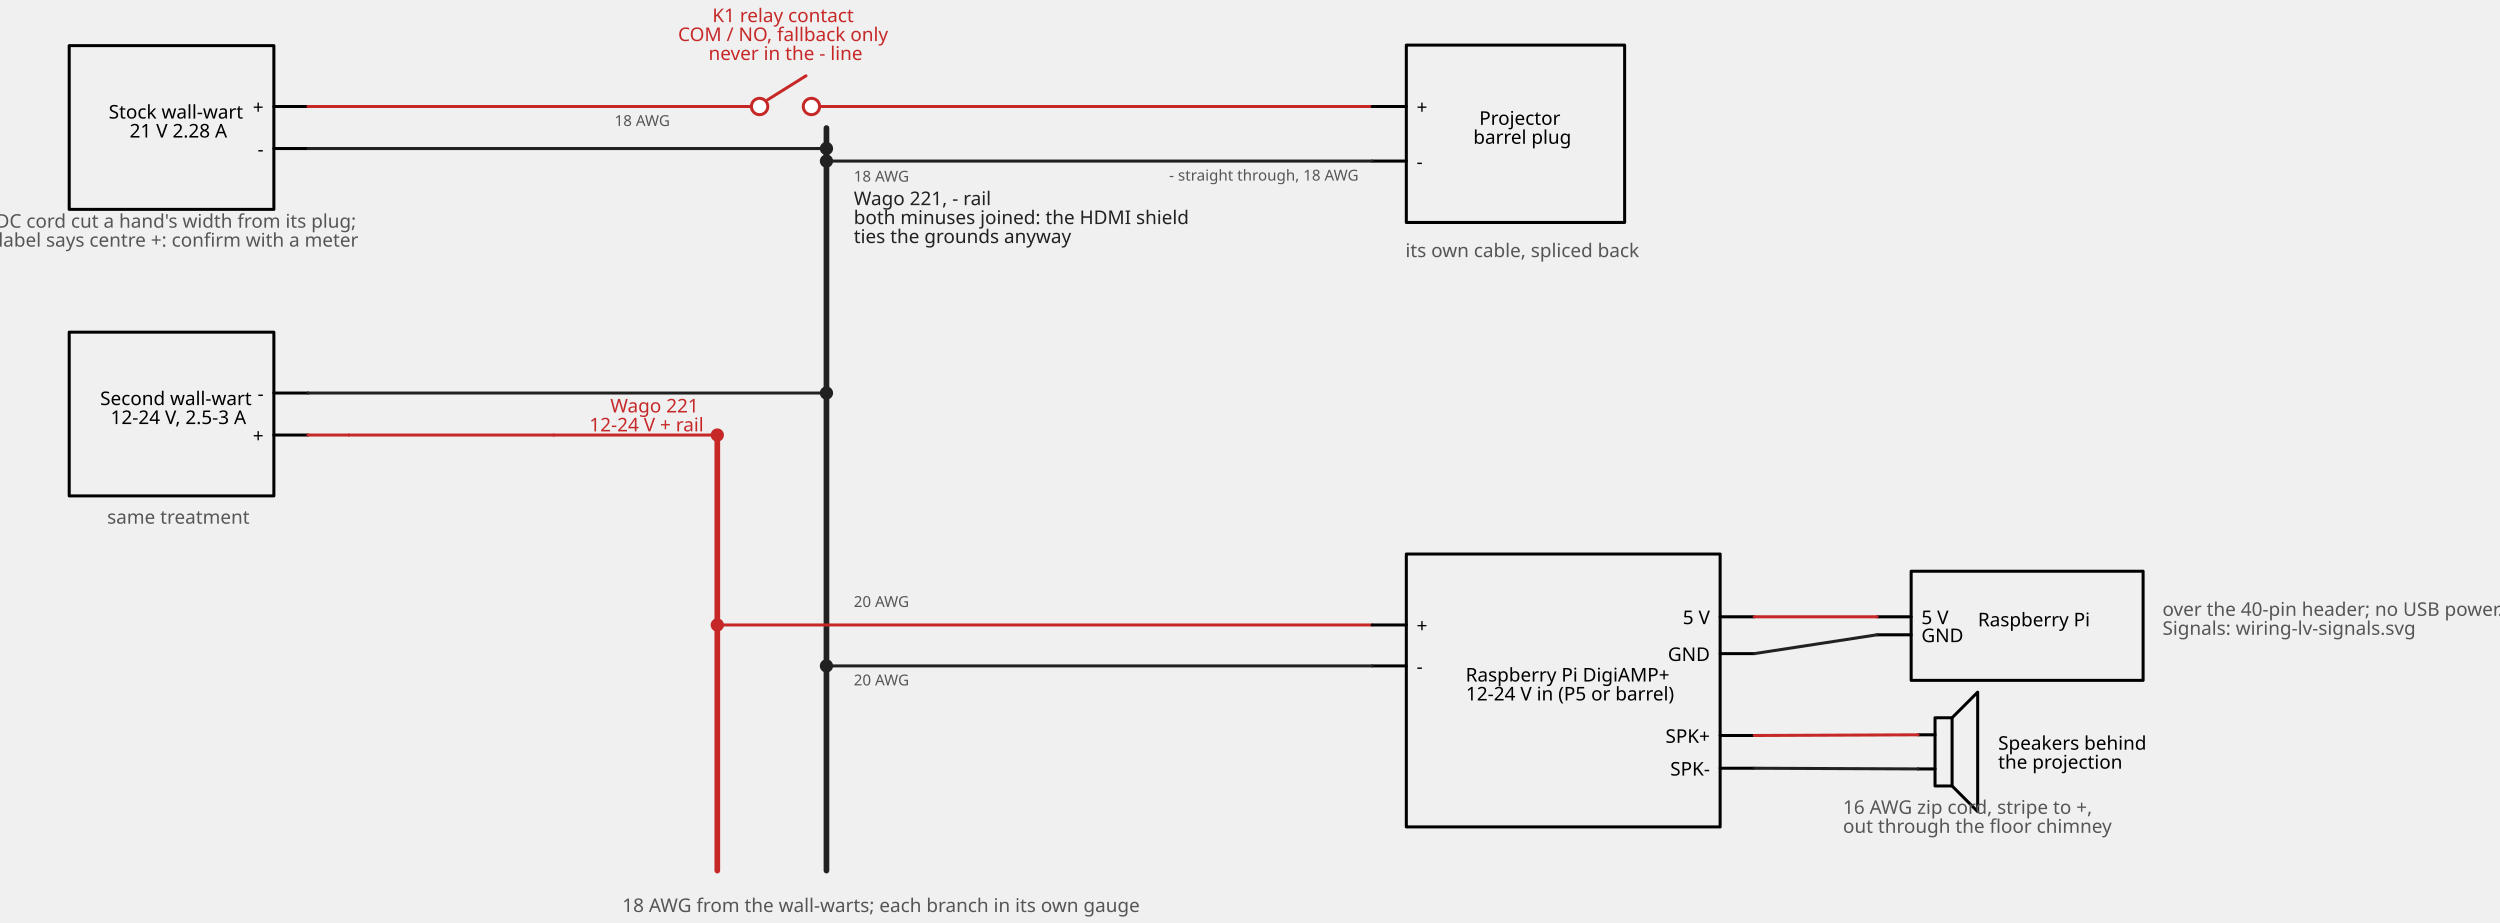
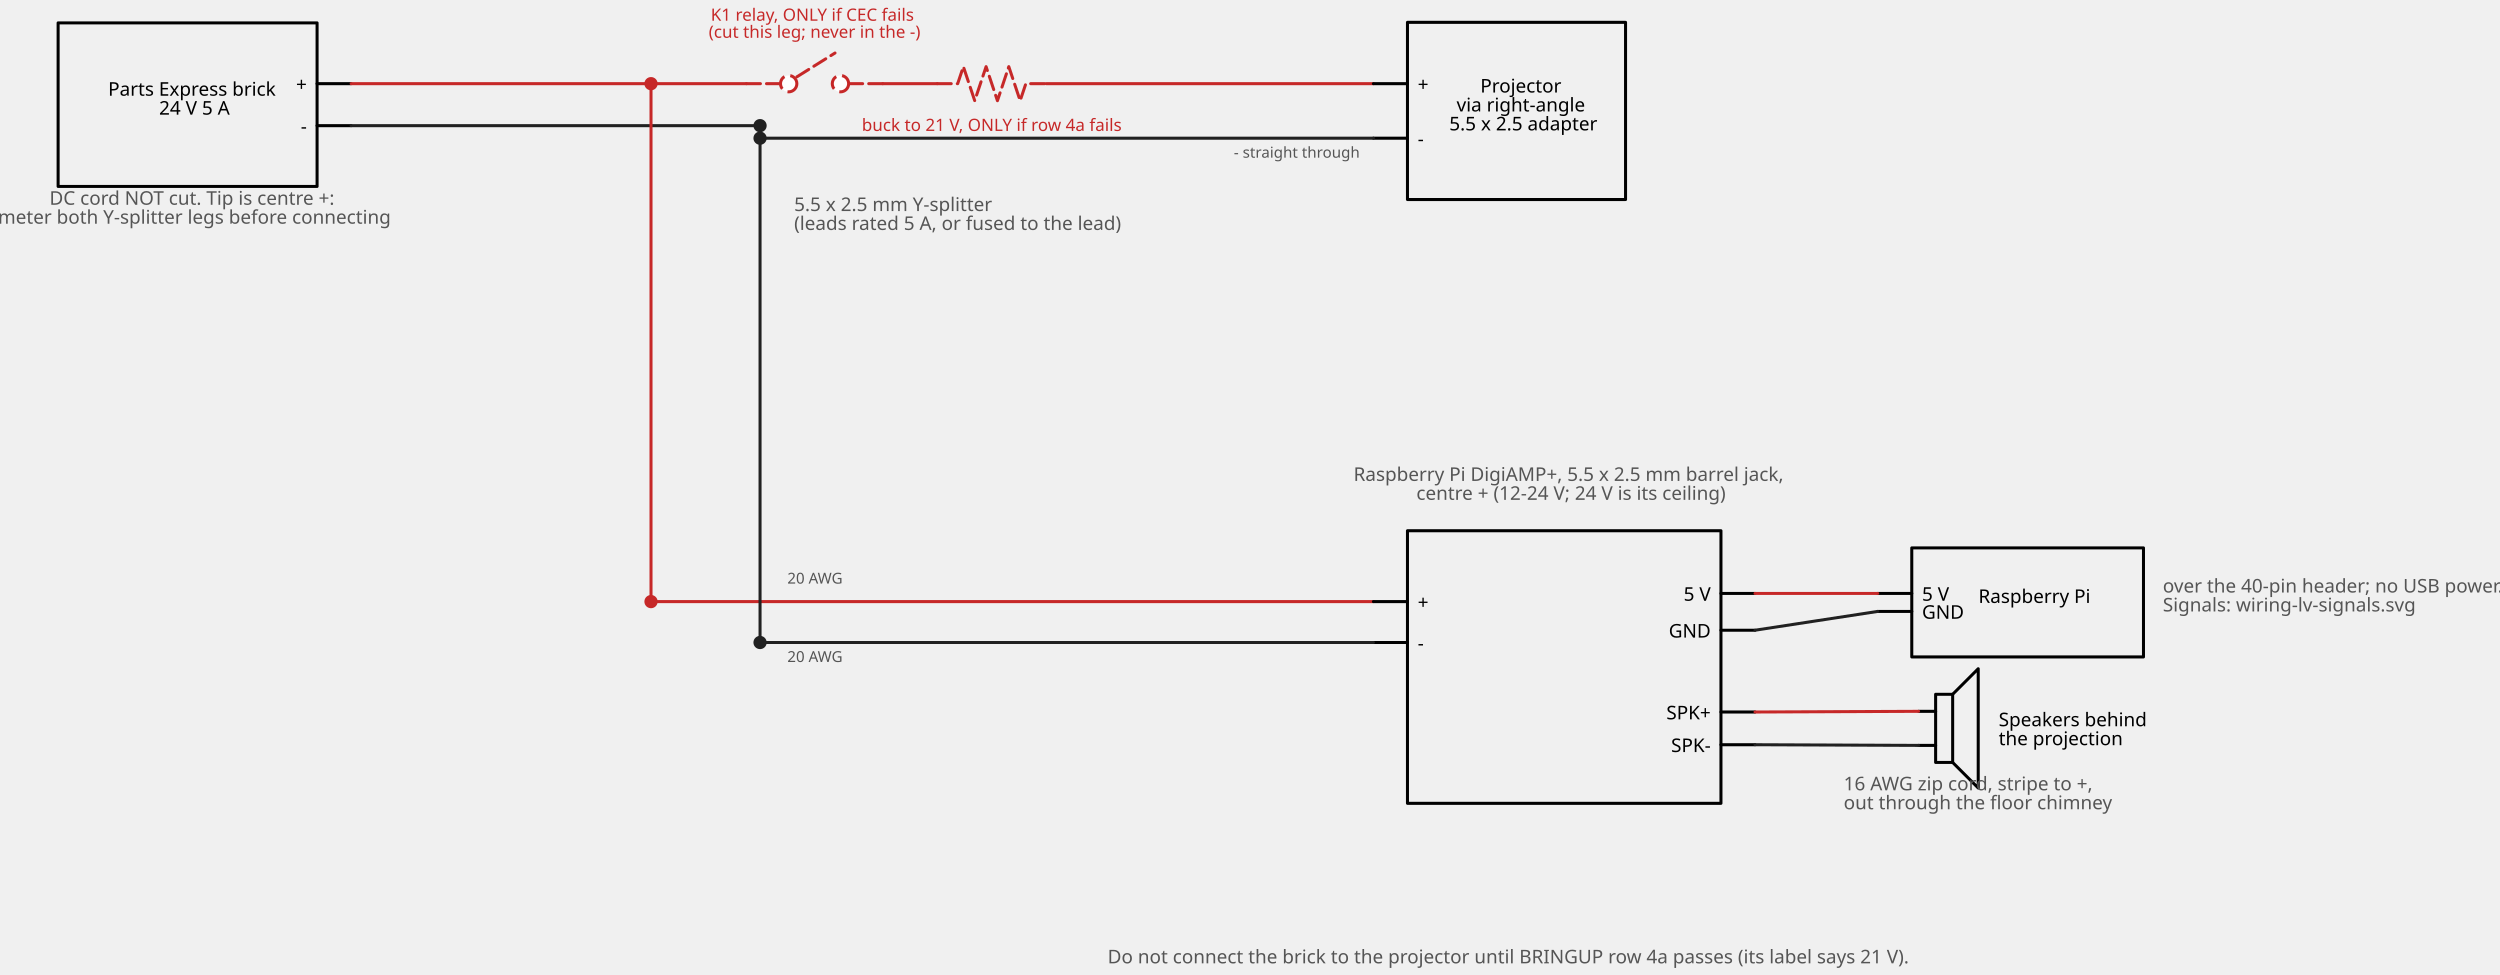
- <svg xmlns="http://www.w3.org/2000/svg" xml:lang="en" height="487.0pt" width="1319.253pt" viewBox="-162.52 -77.8 1319.253 487.0">
-   <polygon points="858.6,300.96 858.6,336.96 867.6,336.96 867.6,300.96 " style="stroke:black;fill:none;stroke-width:1.6;stroke-dasharray:-;stroke-linecap:round;stroke-linejoin:round;" />
-   <polyline points="867.6,300.96 881.1,287.46 881.1,350.46 867.6,336.96 " style="stroke:black;fill:none;stroke-width:1.6;stroke-dasharray:-;stroke-linecap:round;stroke-linejoin:round;" />
-   <path d="M -126.0,32.688 L -18,32.688 L -18,-53.712 L -126,-53.712 L -126,32.688" style="stroke:black;fill:none;stroke-width:1.6;stroke-dasharray:-;stroke-linecap:round;stroke-linejoin:round;" />
+ <svg xmlns="http://www.w3.org/2000/svg" xml:lang="en" height="514.615pt" width="1320.633pt" viewBox="-185.5 -65.8 1320.633 514.615">
+   <polygon points="837,300.96 837,336.96 846,336.96 846,300.96 " style="stroke:black;fill:none;stroke-width:1.6;stroke-dasharray:-;stroke-linecap:round;stroke-linejoin:round;" />
+   <polyline points="846,300.96 859.5,287.46 859.5,350.46 846,336.96 " style="stroke:black;fill:none;stroke-width:1.6;stroke-dasharray:-;stroke-linecap:round;stroke-linejoin:round;" />
+   <path d="M -154.8,32.688 L -18,32.688 L -18,-53.712 L -154.8,-53.712 L -154.8,32.688" style="stroke:black;fill:none;stroke-width:1.6;stroke-dasharray:-;stroke-linecap:round;stroke-linejoin:round;" />
  <path d="M -18.0,-21.6 L 0,-21.6" style="stroke:black;fill:none;stroke-width:1.6;stroke-dasharray:-;stroke-linecap:round;stroke-linejoin:round;" />
  <path d="M -18.0,0.576 L 0,0.576" style="stroke:black;fill:none;stroke-width:1.6;stroke-dasharray:-;stroke-linecap:round;stroke-linejoin:round;" />
-   <path d="M 0.0,-21.6 L 10.8,-21.6 L 21.6,-21.6" style="stroke:#c62828;fill:none;stroke-width:1.6;stroke-dasharray:-;stroke-linecap:round;stroke-linejoin:round;" />
-   <path d="M 21.6,-21.6 L 75.6,-21.6 L 129.6,-21.6" style="stroke:#c62828;fill:none;stroke-width:1.6;stroke-dasharray:-;stroke-linecap:round;stroke-linejoin:round;" />
-   <path d="M 129.6,-21.6 L 172.8,-21.6 L 216,-21.6" style="stroke:#c62828;fill:none;stroke-width:1.6;stroke-dasharray:-;stroke-linecap:round;stroke-linejoin:round;" />
-   <path d="M 216.0,-21.6 L 234,-21.6 M 242.64,-25.2 L 262.8,-37.8 M 270,-21.6 L 288,-21.6" style="stroke:#c62828;fill:none;stroke-width:1.6;stroke-dasharray:-;stroke-linecap:round;stroke-linejoin:round;" />
-   <path d="M 288.0,-21.6 L 424.8,-21.6 L 561.6,-21.6" style="stroke:#c62828;fill:none;stroke-width:1.6;stroke-dasharray:-;stroke-linecap:round;stroke-linejoin:round;" />
-   <path d="M 579.6,39.6 L 694.8,39.6 L 694.8,-54 L 579.6,-54 L 579.6,39.6" style="stroke:black;fill:none;stroke-width:1.6;stroke-dasharray:-;stroke-linecap:round;stroke-linejoin:round;" />
-   <path d="M 579.6,-21.6 L 561.6,-21.6" style="stroke:black;fill:none;stroke-width:1.6;stroke-dasharray:-;stroke-linecap:round;stroke-linejoin:round;" />
-   <path d="M 579.6,7.2 L 561.6,7.2" style="stroke:black;fill:none;stroke-width:1.6;stroke-dasharray:-;stroke-linecap:round;stroke-linejoin:round;" />
-   <path d="M 0.0,0.576 L 136.8,0.576 L 273.6,0.576" style="stroke:#212121;fill:none;stroke-width:1.6;stroke-dasharray:-;stroke-linecap:round;stroke-linejoin:round;" />
-   <path d="M 273.6,-10.224 L 273.6,185.688 L 273.6,381.6" style="stroke:#212121;fill:none;stroke-width:3;stroke-dasharray:-;stroke-linecap:round;stroke-linejoin:round;" />
-   <path d="M 273.6,7.2 L 417.6,7.2 L 561.6,7.2" style="stroke:#212121;fill:none;stroke-width:1.6;stroke-dasharray:-;stroke-linecap:round;stroke-linejoin:round;" />
-   <path d="M -126.0,183.888 L -18,183.888 L -18,97.488 L -126,97.488 L -126,183.888" style="stroke:black;fill:none;stroke-width:1.6;stroke-dasharray:-;stroke-linecap:round;stroke-linejoin:round;" />
-   <path d="M -18.0,129.6 L 0,129.6" style="stroke:black;fill:none;stroke-width:1.6;stroke-dasharray:-;stroke-linecap:round;stroke-linejoin:round;" />
-   <path d="M -18.0,151.776 L 0,151.776" style="stroke:black;fill:none;stroke-width:1.6;stroke-dasharray:-;stroke-linecap:round;stroke-linejoin:round;" />
-   <path d="M 0.0,129.6 L 136.8,129.6 L 273.6,129.6" style="stroke:#212121;fill:none;stroke-width:1.6;stroke-dasharray:-;stroke-linecap:round;stroke-linejoin:round;" />
-   <path d="M 0.0,151.776 L 10.8,151.776 L 21.6,151.776" style="stroke:#c62828;fill:none;stroke-width:1.6;stroke-dasharray:-;stroke-linecap:round;stroke-linejoin:round;" />
-   <path d="M 21.6,151.776 L 75.6,151.776 L 129.6,151.776" style="stroke:#c62828;fill:none;stroke-width:1.6;stroke-dasharray:-;stroke-linecap:round;stroke-linejoin:round;" />
-   <path d="M 129.6,151.776 L 172.8,151.776 L 216,151.776" style="stroke:#c62828;fill:none;stroke-width:1.6;stroke-dasharray:-;stroke-linecap:round;stroke-linejoin:round;" />
-   <path d="M 216.0,151.776 L 216,266.688 L 216,381.6" style="stroke:#c62828;fill:none;stroke-width:3;stroke-dasharray:-;stroke-linecap:round;stroke-linejoin:round;" />
-   <path d="M 216.0,252.0 L 388.8,252 L 561.6,252" style="stroke:#c62828;fill:none;stroke-width:1.6;stroke-dasharray:-;stroke-linecap:round;stroke-linejoin:round;" />
-   <path d="M 579.6,358.56 L 745.2,358.56 L 745.2,214.56 L 579.6,214.56 L 579.6,358.56" style="stroke:black;fill:none;stroke-width:1.6;stroke-dasharray:-;stroke-linecap:round;stroke-linejoin:round;" />
-   <path d="M 579.6,252.0 L 561.6,252" style="stroke:black;fill:none;stroke-width:1.6;stroke-dasharray:-;stroke-linecap:round;stroke-linejoin:round;" />
-   <path d="M 579.6,273.6 L 561.6,273.6" style="stroke:black;fill:none;stroke-width:1.6;stroke-dasharray:-;stroke-linecap:round;stroke-linejoin:round;" />
-   <path d="M 745.2,247.68 L 763.2,247.68" style="stroke:black;fill:none;stroke-width:1.6;stroke-dasharray:-;stroke-linecap:round;stroke-linejoin:round;" />
-   <path d="M 745.2,267.12 L 763.2,267.12" style="stroke:black;fill:none;stroke-width:1.6;stroke-dasharray:-;stroke-linecap:round;stroke-linejoin:round;" />
-   <path d="M 745.2,310.32 L 763.2,310.32" style="stroke:black;fill:none;stroke-width:1.6;stroke-dasharray:-;stroke-linecap:round;stroke-linejoin:round;" />
-   <path d="M 745.2,327.6 L 763.2,327.6" style="stroke:black;fill:none;stroke-width:1.6;stroke-dasharray:-;stroke-linecap:round;stroke-linejoin:round;" />
-   <path d="M 273.6,273.6 L 417.6,273.6 L 561.6,273.6" style="stroke:#212121;fill:none;stroke-width:1.6;stroke-dasharray:-;stroke-linecap:round;stroke-linejoin:round;" />
-   <path d="M 846.0,281.232 L 968.4,281.232 L 968.4,223.632 L 846,223.632 L 846,281.232" style="stroke:black;fill:none;stroke-width:1.6;stroke-dasharray:-;stroke-linecap:round;stroke-linejoin:round;" />
-   <path d="M 846.0,247.68 L 828,247.68" style="stroke:black;fill:none;stroke-width:1.6;stroke-dasharray:-;stroke-linecap:round;stroke-linejoin:round;" />
-   <path d="M 846.0,257.184 L 828,257.184" style="stroke:black;fill:none;stroke-width:1.6;stroke-dasharray:-;stroke-linecap:round;stroke-linejoin:round;" />
-   <path d="M 763.2,247.68 L 795.6,247.68 L 828,247.68" style="stroke:#c62828;fill:none;stroke-width:1.6;stroke-dasharray:-;stroke-linecap:round;stroke-linejoin:round;" />
-   <path d="M 763.2,267.12 L 795.6,262.152 L 828,257.184" style="stroke:#212121;fill:none;stroke-width:1.6;stroke-dasharray:-;stroke-linecap:round;stroke-linejoin:round;" />
-   <path d="M 849.6,309.96 L 858.6,309.96" style="stroke:black;fill:none;stroke-width:1.6;stroke-dasharray:-;stroke-linecap:round;stroke-linejoin:round;" />
-   <path d="M 849.6,327.96 L 858.6,327.96" style="stroke:black;fill:none;stroke-width:1.6;stroke-dasharray:-;stroke-linecap:round;stroke-linejoin:round;" />
-   <path d="M 763.2,310.32 L 806.4,310.14 L 849.6,309.96" style="stroke:#c62828;fill:none;stroke-width:1.6;stroke-dasharray:-;stroke-linecap:round;stroke-linejoin:round;" />
-   <path d="M 763.2,327.6 L 806.4,327.78 L 849.6,327.96" style="stroke:#212121;fill:none;stroke-width:1.6;stroke-dasharray:-;stroke-linecap:round;stroke-linejoin:round;" />
+   <path d="M 0.0,-21.6 L 79.2,-21.6 L 158.4,-21.6" style="stroke:#c62828;fill:none;stroke-width:1.6;stroke-dasharray:-;stroke-linecap:round;stroke-linejoin:round;" />
+   <path d="M 0.0,0.576 L 108,0.576 L 216,0.576" style="stroke:#212121;fill:none;stroke-width:1.6;stroke-dasharray:-;stroke-linecap:round;stroke-linejoin:round;" />
+   <path d="M 158.4,-21.6 L 183.6,-21.6 L 208.8,-21.6" style="stroke:#c62828;fill:none;stroke-width:1.6;stroke-dasharray:-;stroke-linecap:round;stroke-linejoin:round;" />
+   <path d="M 208.8,-21.6 L 226.8,-21.6 M 235.44,-25.2 L 255.6,-37.8 M 262.8,-21.6 L 280.8,-21.6" style="stroke:#c62828;fill:none;stroke-width:1.6;stroke-dasharray:7.4,3.2;stroke-linecap:round;stroke-linejoin:round;" />
+   <path d="M 280.8,-21.6 L 295.2,-21.6 L 309.6,-21.6" style="stroke:#c62828;fill:none;stroke-width:1.6;stroke-dasharray:-;stroke-linecap:round;stroke-linejoin:round;" />
+   <path d="M 309.6,-21.6 L 320.4,-21.6 L 323.4,-30.6 L 329.4,-12.6 L 335.4,-30.6 L 341.4,-12.6 L 347.4,-30.6 L 353.4,-12.6 L 356.4,-21.6 L 367.2,-21.6" style="stroke:#c62828;fill:none;stroke-width:1.6;stroke-dasharray:7.4,3.2;stroke-linecap:round;stroke-linejoin:round;" />
+   <path d="M 367.2,-21.6 L 453.6,-21.6 L 540,-21.6" style="stroke:#c62828;fill:none;stroke-width:1.6;stroke-dasharray:-;stroke-linecap:round;stroke-linejoin:round;" />
+   <path d="M 558.0,39.6 L 673.2,39.6 L 673.2,-54 L 558,-54 L 558,39.6" style="stroke:black;fill:none;stroke-width:1.6;stroke-dasharray:-;stroke-linecap:round;stroke-linejoin:round;" />
+   <path d="M 558.0,-21.6 L 540,-21.6" style="stroke:black;fill:none;stroke-width:1.6;stroke-dasharray:-;stroke-linecap:round;stroke-linejoin:round;" />
+   <path d="M 558.0,7.2 L 540,7.2" style="stroke:black;fill:none;stroke-width:1.6;stroke-dasharray:-;stroke-linecap:round;stroke-linejoin:round;" />
+   <path d="M 216.0,7.2 L 378,7.2 L 540,7.2" style="stroke:#212121;fill:none;stroke-width:1.6;stroke-dasharray:-;stroke-linecap:round;stroke-linejoin:round;" />
+   <path d="M 158.4,-21.6 L 158.4,115.2 L 158.4,252" style="stroke:#c62828;fill:none;stroke-width:1.6;stroke-dasharray:-;stroke-linecap:round;stroke-linejoin:round;" />
+   <path d="M 158.4,252.0 L 349.2,252 L 540,252" style="stroke:#c62828;fill:none;stroke-width:1.6;stroke-dasharray:-;stroke-linecap:round;stroke-linejoin:round;" />
+   <path d="M 558.0,358.56 L 723.6,358.56 L 723.6,214.56 L 558,214.56 L 558,358.56" style="stroke:black;fill:none;stroke-width:1.6;stroke-dasharray:-;stroke-linecap:round;stroke-linejoin:round;" />
+   <path d="M 558.0,252.0 L 540,252" style="stroke:black;fill:none;stroke-width:1.6;stroke-dasharray:-;stroke-linecap:round;stroke-linejoin:round;" />
+   <path d="M 558.0,273.6 L 540,273.6" style="stroke:black;fill:none;stroke-width:1.6;stroke-dasharray:-;stroke-linecap:round;stroke-linejoin:round;" />
+   <path d="M 723.6,247.68 L 741.6,247.68" style="stroke:black;fill:none;stroke-width:1.6;stroke-dasharray:-;stroke-linecap:round;stroke-linejoin:round;" />
+   <path d="M 723.6,267.12 L 741.6,267.12" style="stroke:black;fill:none;stroke-width:1.6;stroke-dasharray:-;stroke-linecap:round;stroke-linejoin:round;" />
+   <path d="M 723.6,310.32 L 741.6,310.32" style="stroke:black;fill:none;stroke-width:1.6;stroke-dasharray:-;stroke-linecap:round;stroke-linejoin:round;" />
+   <path d="M 723.6,327.6 L 741.6,327.6" style="stroke:black;fill:none;stroke-width:1.6;stroke-dasharray:-;stroke-linecap:round;stroke-linejoin:round;" />
+   <path d="M 216.0,7.2 L 216,140.4 L 216,273.6" style="stroke:#212121;fill:none;stroke-width:1.6;stroke-dasharray:-;stroke-linecap:round;stroke-linejoin:round;" />
+   <path d="M 216.0,273.6 L 378,273.6 L 540,273.6" style="stroke:#212121;fill:none;stroke-width:1.6;stroke-dasharray:-;stroke-linecap:round;stroke-linejoin:round;" />
+   <path d="M 824.4,281.232 L 946.8,281.232 L 946.8,223.632 L 824.4,223.632 L 824.4,281.232" style="stroke:black;fill:none;stroke-width:1.6;stroke-dasharray:-;stroke-linecap:round;stroke-linejoin:round;" />
+   <path d="M 824.4,247.68 L 806.4,247.68" style="stroke:black;fill:none;stroke-width:1.6;stroke-dasharray:-;stroke-linecap:round;stroke-linejoin:round;" />
+   <path d="M 824.4,257.184 L 806.4,257.184" style="stroke:black;fill:none;stroke-width:1.6;stroke-dasharray:-;stroke-linecap:round;stroke-linejoin:round;" />
+   <path d="M 741.6,247.68 L 774,247.68 L 806.4,247.68" style="stroke:#c62828;fill:none;stroke-width:1.6;stroke-dasharray:-;stroke-linecap:round;stroke-linejoin:round;" />
+   <path d="M 741.6,267.12 L 774,262.152 L 806.4,257.184" style="stroke:#212121;fill:none;stroke-width:1.6;stroke-dasharray:-;stroke-linecap:round;stroke-linejoin:round;" />
+   <path d="M 828.0,309.96 L 837,309.96" style="stroke:black;fill:none;stroke-width:1.6;stroke-dasharray:-;stroke-linecap:round;stroke-linejoin:round;" />
+   <path d="M 828.0,327.96 L 837,327.96" style="stroke:black;fill:none;stroke-width:1.6;stroke-dasharray:-;stroke-linecap:round;stroke-linejoin:round;" />
+   <path d="M 741.6,310.32 L 784.8,310.14 L 828,309.96" style="stroke:#c62828;fill:none;stroke-width:1.6;stroke-dasharray:-;stroke-linecap:round;stroke-linejoin:round;" />
+   <path d="M 741.6,327.6 L 784.8,327.78 L 828,327.96" style="stroke:#212121;fill:none;stroke-width:1.6;stroke-dasharray:-;stroke-linecap:round;stroke-linejoin:round;" />
  <text x="-23.4" y="-31.6" dominant-baseline="central" fill="black" font-size="10" font-family="sans" text-anchor="end">
    <tspan x="-23.4" dy="10">+</tspan>
  </text>
  <text x="-23.4" y="-9.424" dominant-baseline="central" fill="black" font-size="10" font-family="sans" text-anchor="end">
    <tspan x="-23.4" dy="10">-</tspan>
  </text>
-   <text x="-68.4" y="-29.112" dominant-baseline="central" fill="black" font-size="10" font-family="sans" text-anchor="middle">
-     <tspan x="-68.4" dy="10">Stock wall-wart</tspan>
-     <tspan x="-68.4" dy="10">21 V 2.28 A</tspan>
+   <text x="-82.8" y="-29.112" dominant-baseline="central" fill="black" font-size="10" font-family="sans" text-anchor="middle">
+     <tspan x="-82.8" dy="10">Parts Express brick</tspan>
+     <tspan x="-82.8" dy="10">24 V 5 A</tspan>
  </text>
-   <text x="-68.4" y="28.488" dominant-baseline="central" fill="#555555" font-size="10" font-family="sans" text-anchor="middle">
-     <tspan x="-68.4" dy="10">DC cord cut a hand's width from its plug;</tspan>
-     <tspan x="-68.4" dy="10">label says centre +: confirm with a meter</tspan>
+   <text x="-82.8" y="28.488" dominant-baseline="central" fill="#555555" font-size="10" font-family="sans" text-anchor="middle">
+     <tspan x="-82.8" dy="10">DC cord NOT cut. Tip is centre +:</tspan>
+     <tspan x="-82.8" dy="10">meter both Y-splitter legs before connecting</tspan>
  </text>
-   <circle cx="238.32" cy="-21.6" r="4.32" style="stroke:#c62828;fill:white;stroke-width:1.6;stroke-dasharray:-;" />
-   <circle cx="265.68" cy="-21.6" r="4.32" style="stroke:#c62828;fill:white;stroke-width:1.6;stroke-dasharray:-;" />
-   <text x="252.0" y="-73.2" dominant-baseline="ideographic" fill="#c62828" font-size="10" font-family="sans" text-anchor="middle">
-     <tspan x="252.0" dy="10">K1  relay contact</tspan>
-     <tspan x="252.0" dy="10">COM / NO, fallback only</tspan>
-     <tspan x="252.0" dy="10">never in the - line</tspan>
+   <text x="234.0" y="31.8" dominant-baseline="central" fill="#555555" font-size="10" font-family="sans" text-anchor="start">
+     <tspan x="234.0" dy="10">5.5 x 2.5 mm Y-splitter</tspan>
+     <tspan x="234.0" dy="10">(leads rated 5 A, or fused to the lead)</tspan>
  </text>
-   <text x="176.4" y="-22.4" dominant-baseline="central" fill="#555555" font-size="8" font-family="sans" text-anchor="middle">
-     <tspan x="176.4" dy="8">18 AWG</tspan>
+   <circle cx="231.12" cy="-21.6" r="4.32" style="stroke:#c62828;fill:white;stroke-width:1.6;stroke-dasharray:7.4,3.2;" />
+   <circle cx="258.48" cy="-21.6" r="4.32" style="stroke:#c62828;fill:white;stroke-width:1.6;stroke-dasharray:7.4,3.2;" />
+   <text x="244.8" y="-61.2" dominant-baseline="ideographic" fill="#c62828" font-size="9" font-family="sans" text-anchor="middle">
+     <tspan x="244.8" dy="9">K1 relay, ONLY if CEC fails</tspan>
+     <tspan x="244.8" dy="9">(cut this leg; never in the -)</tspan>
  </text>
-   <text x="585.0" y="-31.6" dominant-baseline="central" fill="black" font-size="10" font-family="sans" text-anchor="start">
-     <tspan x="585.0" dy="10">+</tspan>
+   <text x="338.4" y="-12.6" dominant-baseline="hanging" fill="#c62828" font-size="9" font-family="sans" text-anchor="middle">
+     <tspan x="338.4" dy="9">buck to 21 V, ONLY if row 4a fails</tspan>
  </text>
-   <text x="585.0" y="-2.8" dominant-baseline="central" fill="black" font-size="10" font-family="sans" text-anchor="start">
-     <tspan x="585.0" dy="10">-</tspan>
+   <text x="563.4" y="-31.6" dominant-baseline="central" fill="black" font-size="10" font-family="sans" text-anchor="start">
+     <tspan x="563.4" dy="10">+</tspan>
  </text>
-   <text x="640.8" y="-25.8" dominant-baseline="central" fill="black" font-size="10" font-family="sans" text-anchor="middle">
-     <tspan x="640.8" dy="10">Projector</tspan>
-     <tspan x="640.8" dy="10">barrel plug</tspan>
+   <text x="563.4" y="-2.8" dominant-baseline="central" fill="black" font-size="10" font-family="sans" text-anchor="start">
+     <tspan x="563.4" dy="10">-</tspan>
  </text>
-   <text x="640.8" y="44.0" dominant-baseline="central" fill="#555555" font-size="10" font-family="sans" text-anchor="middle">
-     <tspan x="640.8" dy="10">its own cable, spliced back</tspan>
+   <text x="619.2" y="-30.8" dominant-baseline="central" fill="black" font-size="10" font-family="sans" text-anchor="middle">
+     <tspan x="619.2" dy="10">Projector</tspan>
+     <tspan x="619.2" dy="10">via right-angle</tspan>
+     <tspan x="619.2" dy="10">5.5 x 2.5 adapter</tspan>
  </text>
-   <text x="288" y="6.976" dominant-baseline="central" fill="#555555" font-size="8" font-family="sans" text-anchor="start">
-     <tspan x="288" dy="8">18 AWG</tspan>
+   <text x="532.8" y="6.4" dominant-baseline="central" fill="#555555" font-size="8" font-family="sans" text-anchor="end">
+     <tspan x="532.8" dy="8">- straight through</tspan>
  </text>
-   <text x="554.4" y="6.4" dominant-baseline="central" fill="#555555" font-size="8" font-family="sans" text-anchor="end">
-     <tspan x="554.4" dy="8">- straight through, 18 AWG</tspan>
+   <text x="230.4" y="231.4" dominant-baseline="central" fill="#555555" font-size="8" font-family="sans" text-anchor="start">
+     <tspan x="230.4" dy="8">20 AWG</tspan>
  </text>
-   <text x="288" y="16.576" dominant-baseline="central" fill="#212121" font-size="10" font-family="sans" text-anchor="start">
-     <tspan x="288" dy="10">Wago 221, - rail</tspan>
-     <tspan x="288" dy="10">both minuses joined: the HDMI shield</tspan>
-     <tspan x="288" dy="10">ties the grounds anyway</tspan>
+   <text x="563.4" y="242.0" dominant-baseline="central" fill="black" font-size="10" font-family="sans" text-anchor="start">
+     <tspan x="563.4" dy="10">+</tspan>
  </text>
-   <text x="-23.4" y="119.6" dominant-baseline="central" fill="black" font-size="10" font-family="sans" text-anchor="end">
-     <tspan x="-23.4" dy="10">-</tspan>
+   <text x="563.4" y="263.6" dominant-baseline="central" fill="black" font-size="10" font-family="sans" text-anchor="start">
+     <tspan x="563.4" dy="10">-</tspan>
  </text>
-   <text x="-23.4" y="141.776" dominant-baseline="central" fill="black" font-size="10" font-family="sans" text-anchor="end">
-     <tspan x="-23.4" dy="10">+</tspan>
+   <text x="718.2" y="237.68" dominant-baseline="central" fill="black" font-size="10" font-family="sans" text-anchor="end">
+     <tspan x="718.2" dy="10">5 V</tspan>
  </text>
-   <text x="-68.4" y="122.088" dominant-baseline="central" fill="black" font-size="10" font-family="sans" text-anchor="middle">
-     <tspan x="-68.4" dy="10">Second wall-wart</tspan>
-     <tspan x="-68.4" dy="10">12-24 V, 2.5-3 A</tspan>
+   <text x="718.2" y="257.12" dominant-baseline="central" fill="black" font-size="10" font-family="sans" text-anchor="end">
+     <tspan x="718.2" dy="10">GND</tspan>
  </text>
-   <text x="-68.4" y="184.688" dominant-baseline="central" fill="#555555" font-size="10" font-family="sans" text-anchor="middle">
-     <tspan x="-68.4" dy="10">same treatment</tspan>
+   <text x="718.2" y="300.32" dominant-baseline="central" fill="black" font-size="10" font-family="sans" text-anchor="end">
+     <tspan x="718.2" dy="10">SPK+</tspan>
  </text>
-   <text x="208.8" y="125.976" dominant-baseline="central" fill="#c62828" font-size="10" font-family="sans" text-anchor="end">
-     <tspan x="208.8" dy="10">Wago 221</tspan>
-     <tspan x="208.8" dy="10">12-24 V + rail</tspan>
+   <text x="718.2" y="317.6" dominant-baseline="central" fill="black" font-size="10" font-family="sans" text-anchor="end">
+     <tspan x="718.2" dy="10">SPK-</tspan>
  </text>
-   <text x="302.4" y="389.6" dominant-baseline="central" fill="#555555" font-size="10" font-family="sans" text-anchor="middle">
-     <tspan x="302.4" dy="10">18 AWG from the wall-warts; each branch in its own gauge</tspan>
+   <text x="644.4" y="174.36" dominant-baseline="central" fill="#555555" font-size="10" font-family="sans" text-anchor="middle">
+     <tspan x="644.4" dy="10">Raspberry Pi DigiAMP+, 5.5 x 2.5 mm barrel jack,</tspan>
+     <tspan x="644.4" dy="10">centre + (12-24 V; 24 V is its ceiling)</tspan>
  </text>
-   <text x="288" y="231.4" dominant-baseline="central" fill="#555555" font-size="8" font-family="sans" text-anchor="start">
-     <tspan x="288" dy="8">20 AWG</tspan>
+   <text x="230.4" y="272.8" dominant-baseline="central" fill="#555555" font-size="8" font-family="sans" text-anchor="start">
+     <tspan x="230.4" dy="8">20 AWG</tspan>
  </text>
-   <text x="585.0" y="242.0" dominant-baseline="central" fill="black" font-size="10" font-family="sans" text-anchor="start">
-     <tspan x="585.0" dy="10">+</tspan>
+   <text x="829.8" y="237.68" dominant-baseline="central" fill="black" font-size="10" font-family="sans" text-anchor="start">
+     <tspan x="829.8" dy="10">5 V</tspan>
  </text>
-   <text x="585.0" y="263.6" dominant-baseline="central" fill="black" font-size="10" font-family="sans" text-anchor="start">
-     <tspan x="585.0" dy="10">-</tspan>
+   <text x="829.8" y="247.184" dominant-baseline="central" fill="black" font-size="10" font-family="sans" text-anchor="start">
+     <tspan x="829.8" dy="10">GND</tspan>
  </text>
-   <text x="739.8" y="237.68" dominant-baseline="central" fill="black" font-size="10" font-family="sans" text-anchor="end">
-     <tspan x="739.8" dy="10">5 V</tspan>
+   <text x="889.2" y="238.832" dominant-baseline="central" fill="black" font-size="10" font-family="sans" text-anchor="middle">
+     <tspan x="889.2" dy="10">Raspberry Pi</tspan>
  </text>
-   <text x="739.8" y="257.12" dominant-baseline="central" fill="black" font-size="10" font-family="sans" text-anchor="end">
-     <tspan x="739.8" dy="10">GND</tspan>
+   <text x="957.013" y="233.328" dominant-baseline="central" fill="#555555" font-size="10" font-family="sans" text-anchor="start">
+     <tspan x="957.013" dy="10">over the 40-pin header; no USB power.</tspan>
+     <tspan x="957.013" dy="10">Signals: wiring-lv-signals.svg</tspan>
  </text>
-   <text x="739.8" y="300.32" dominant-baseline="central" fill="black" font-size="10" font-family="sans" text-anchor="end">
-     <tspan x="739.8" dy="10">SPK+</tspan>
+   <text x="870.3" y="303.96" dominant-baseline="central" fill="black" font-size="10" font-family="sans" text-anchor="start">
+     <tspan x="870.3" dy="10">Speakers behind</tspan>
+     <tspan x="870.3" dy="10">the projection</tspan>
  </text>
-   <text x="739.8" y="317.6" dominant-baseline="central" fill="black" font-size="10" font-family="sans" text-anchor="end">
-     <tspan x="739.8" dy="10">SPK-</tspan>
+   <text x="788.415" y="337.815" dominant-baseline="central" fill="#555555" font-size="10" font-family="sans" text-anchor="start">
+     <tspan x="788.415" dy="10">16 AWG zip cord, stripe to +,</tspan>
+     <tspan x="788.415" dy="10">out through the floor chimney</tspan>
  </text>
-   <text x="666.0" y="267.96" dominant-baseline="central" fill="black" font-size="10" font-family="sans" text-anchor="middle">
-     <tspan x="666.0" dy="10">Raspberry Pi DigiAMP+</tspan>
-     <tspan x="666.0" dy="10">12-24 V in (P5 or barrel)</tspan>
+   <text x="399.615" y="429.215" dominant-baseline="central" fill="#555555" font-size="10" font-family="sans" text-anchor="start">
+     <tspan x="399.615" dy="10">Do not connect the brick to the projector until BRINGUP row 4a passes (its label says 21 V).</tspan>
  </text>
-   <text x="288" y="272.8" dominant-baseline="central" fill="#555555" font-size="8" font-family="sans" text-anchor="start">
-     <tspan x="288" dy="8">20 AWG</tspan>
-   </text>
-   <text x="851.4" y="237.68" dominant-baseline="central" fill="black" font-size="10" font-family="sans" text-anchor="start">
-     <tspan x="851.4" dy="10">5 V</tspan>
-   </text>
-   <text x="851.4" y="247.184" dominant-baseline="central" fill="black" font-size="10" font-family="sans" text-anchor="start">
-     <tspan x="851.4" dy="10">GND</tspan>
-   </text>
-   <text x="910.8" y="238.832" dominant-baseline="central" fill="black" font-size="10" font-family="sans" text-anchor="middle">
-     <tspan x="910.8" dy="10">Raspberry Pi</tspan>
-   </text>
-   <text x="978.613" y="233.328" dominant-baseline="central" fill="#555555" font-size="10" font-family="sans" text-anchor="start">
-     <tspan x="978.613" dy="10">over the 40-pin header; no USB power.</tspan>
-     <tspan x="978.613" dy="10">Signals: wiring-lv-signals.svg</tspan>
-   </text>
-   <text x="891.9" y="303.96" dominant-baseline="central" fill="black" font-size="10" font-family="sans" text-anchor="start">
-     <tspan x="891.9" dy="10">Speakers behind</tspan>
-     <tspan x="891.9" dy="10">the projection</tspan>
-   </text>
-   <text x="810.015" y="337.815" dominant-baseline="central" fill="#555555" font-size="10" font-family="sans" text-anchor="start">
-     <tspan x="810.015" dy="10">16 AWG zip cord, stripe to +,</tspan>
-     <tspan x="810.015" dy="10">out through the floor chimney</tspan>
-   </text>
-   <circle cx="273.6" cy="0.576" r="2.7" style="stroke:#212121;fill:#212121;stroke-width:1.6;stroke-dasharray:-;" />
-   <circle cx="273.6" cy="7.2" r="2.7" style="stroke:#212121;fill:#212121;stroke-width:1.6;stroke-dasharray:-;" />
-   <circle cx="273.6" cy="129.6" r="2.7" style="stroke:#212121;fill:#212121;stroke-width:1.6;stroke-dasharray:-;" />
-   <circle cx="216" cy="151.776" r="2.7" style="stroke:#c62828;fill:#c62828;stroke-width:1.6;stroke-dasharray:-;" />
-   <circle cx="216" cy="252" r="2.7" style="stroke:#c62828;fill:#c62828;stroke-width:1.6;stroke-dasharray:-;" />
-   <circle cx="273.6" cy="273.6" r="2.7" style="stroke:#212121;fill:#212121;stroke-width:1.6;stroke-dasharray:-;" />
+   <circle cx="158.4" cy="-21.6" r="2.7" style="stroke:#c62828;fill:#c62828;stroke-width:1.6;stroke-dasharray:-;" />
+   <circle cx="216" cy="0.576" r="2.7" style="stroke:#212121;fill:#212121;stroke-width:1.6;stroke-dasharray:-;" />
+   <circle cx="216" cy="7.2" r="2.7" style="stroke:#212121;fill:#212121;stroke-width:1.6;stroke-dasharray:-;" />
+   <circle cx="158.4" cy="252" r="2.7" style="stroke:#c62828;fill:#c62828;stroke-width:1.6;stroke-dasharray:-;" />
+   <circle cx="216" cy="273.6" r="2.7" style="stroke:#212121;fill:#212121;stroke-width:1.6;stroke-dasharray:-;" />
</svg>
